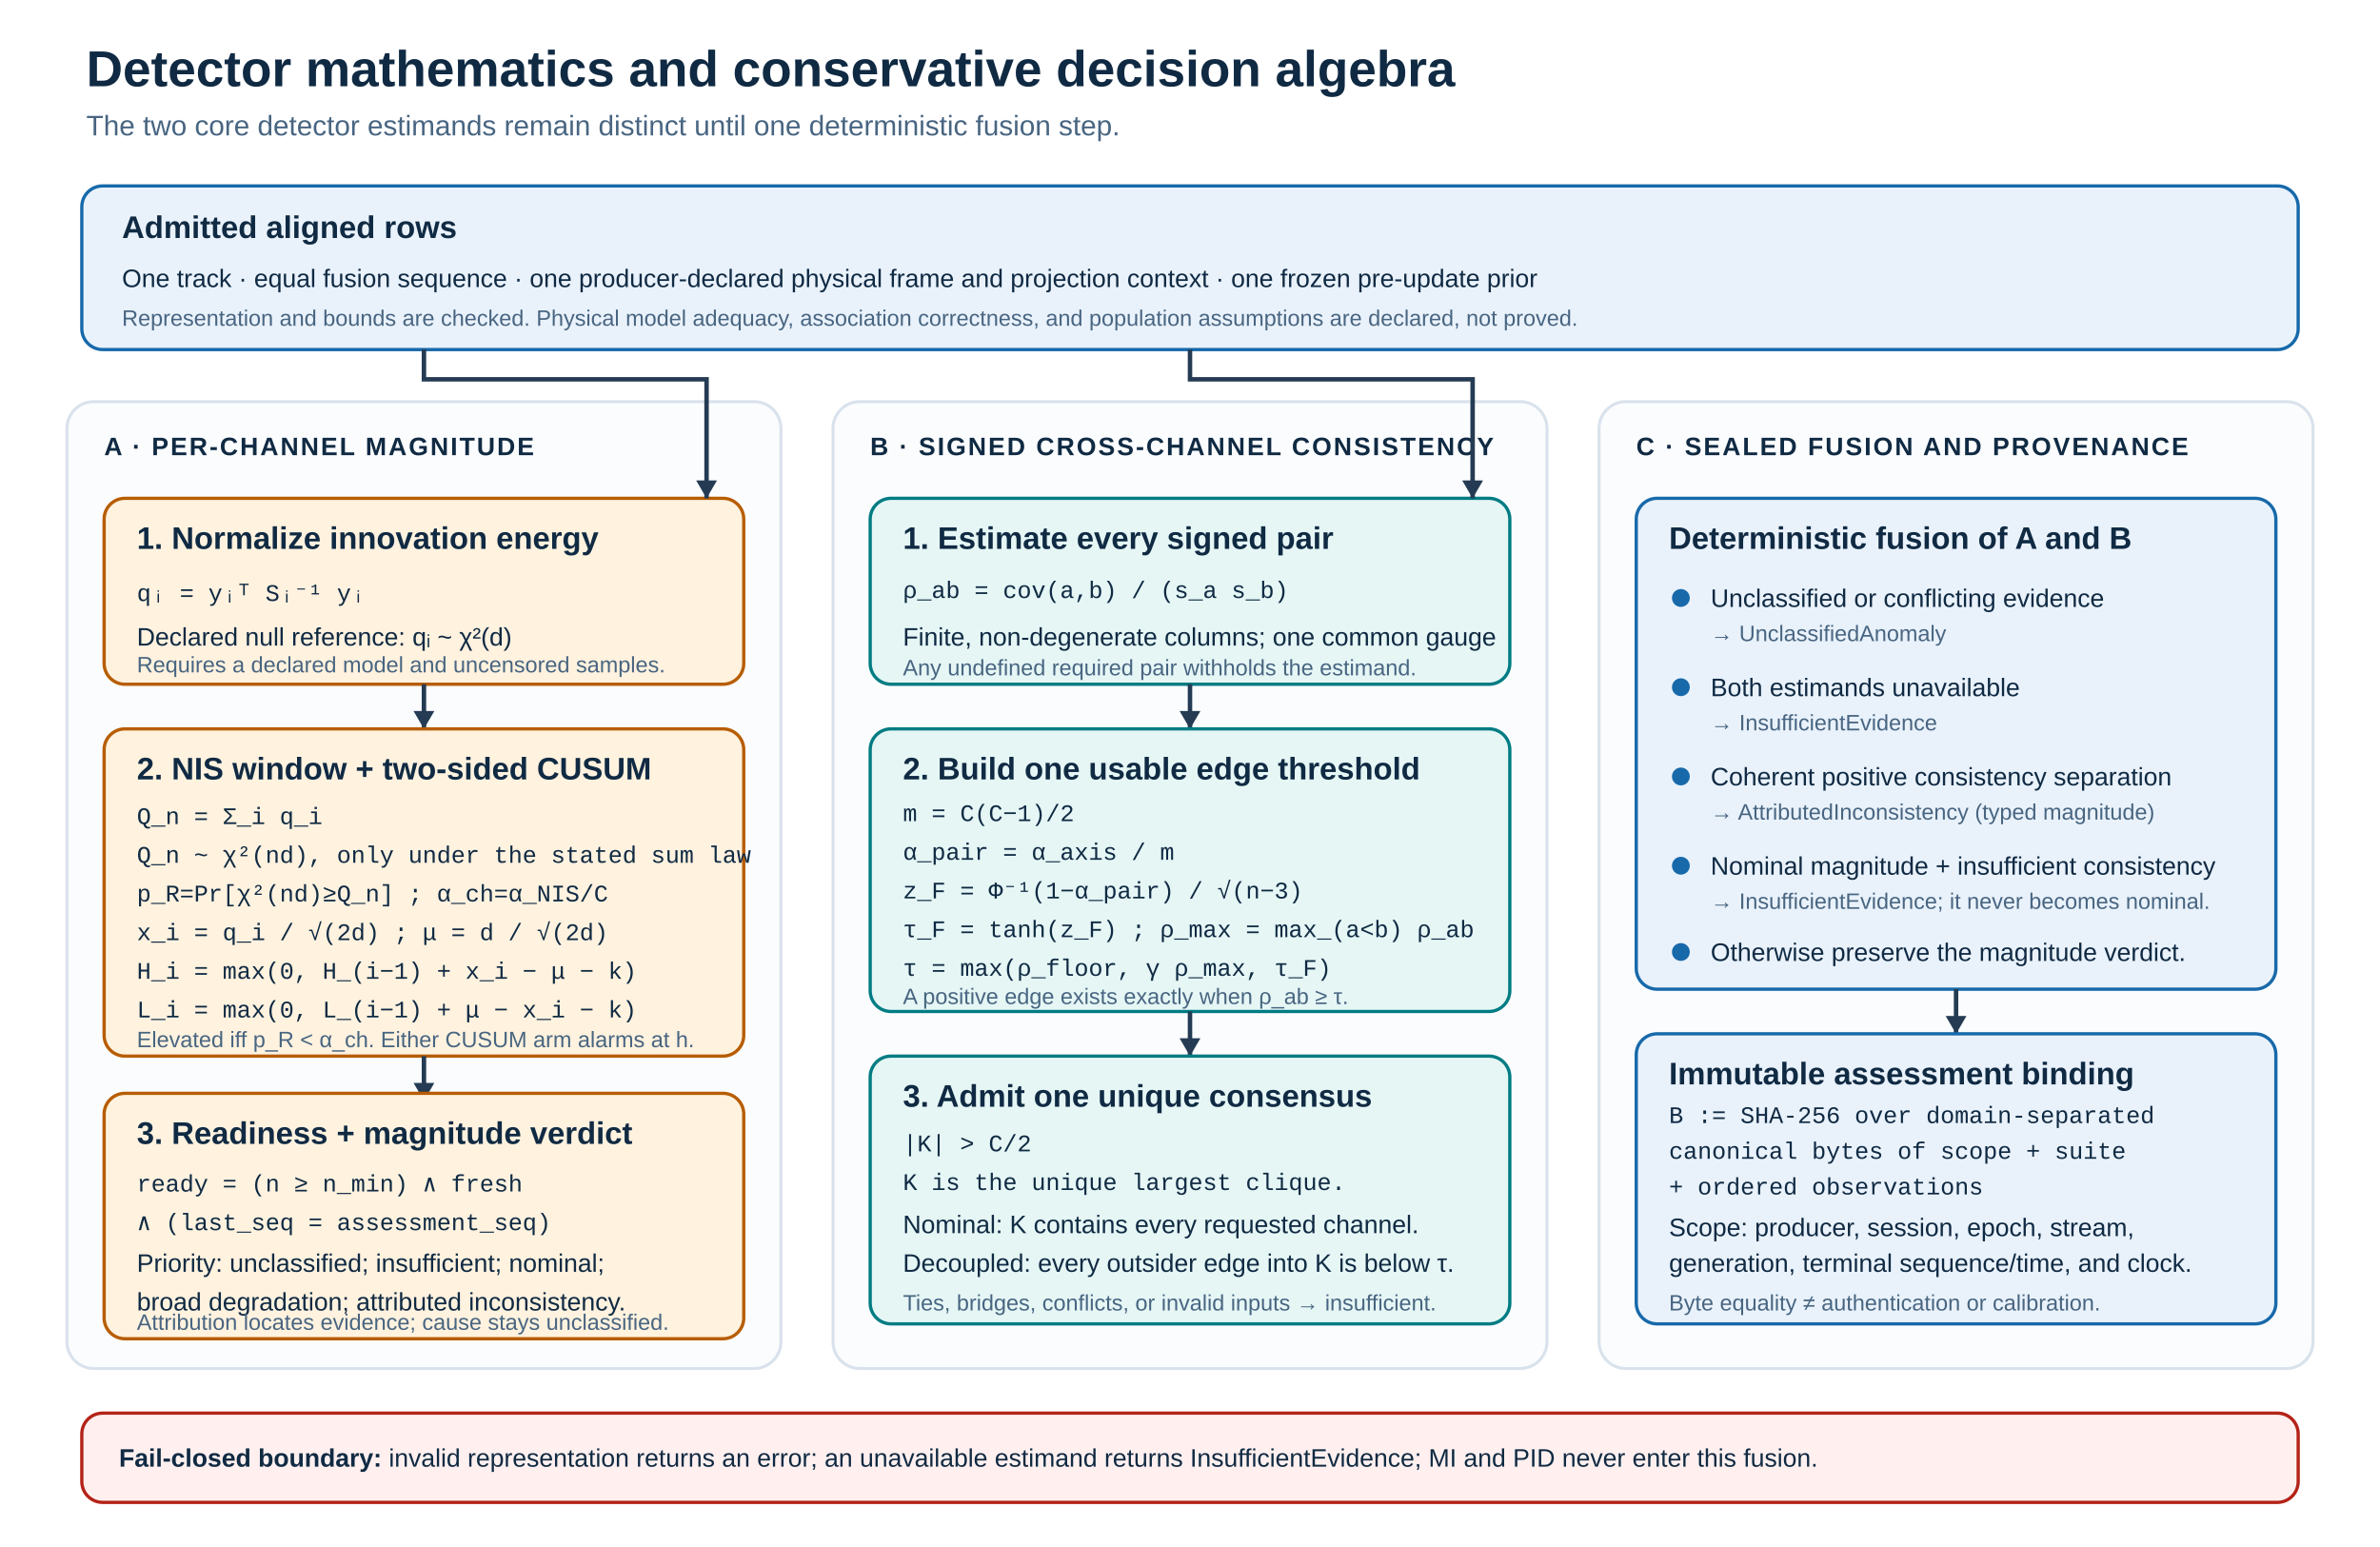
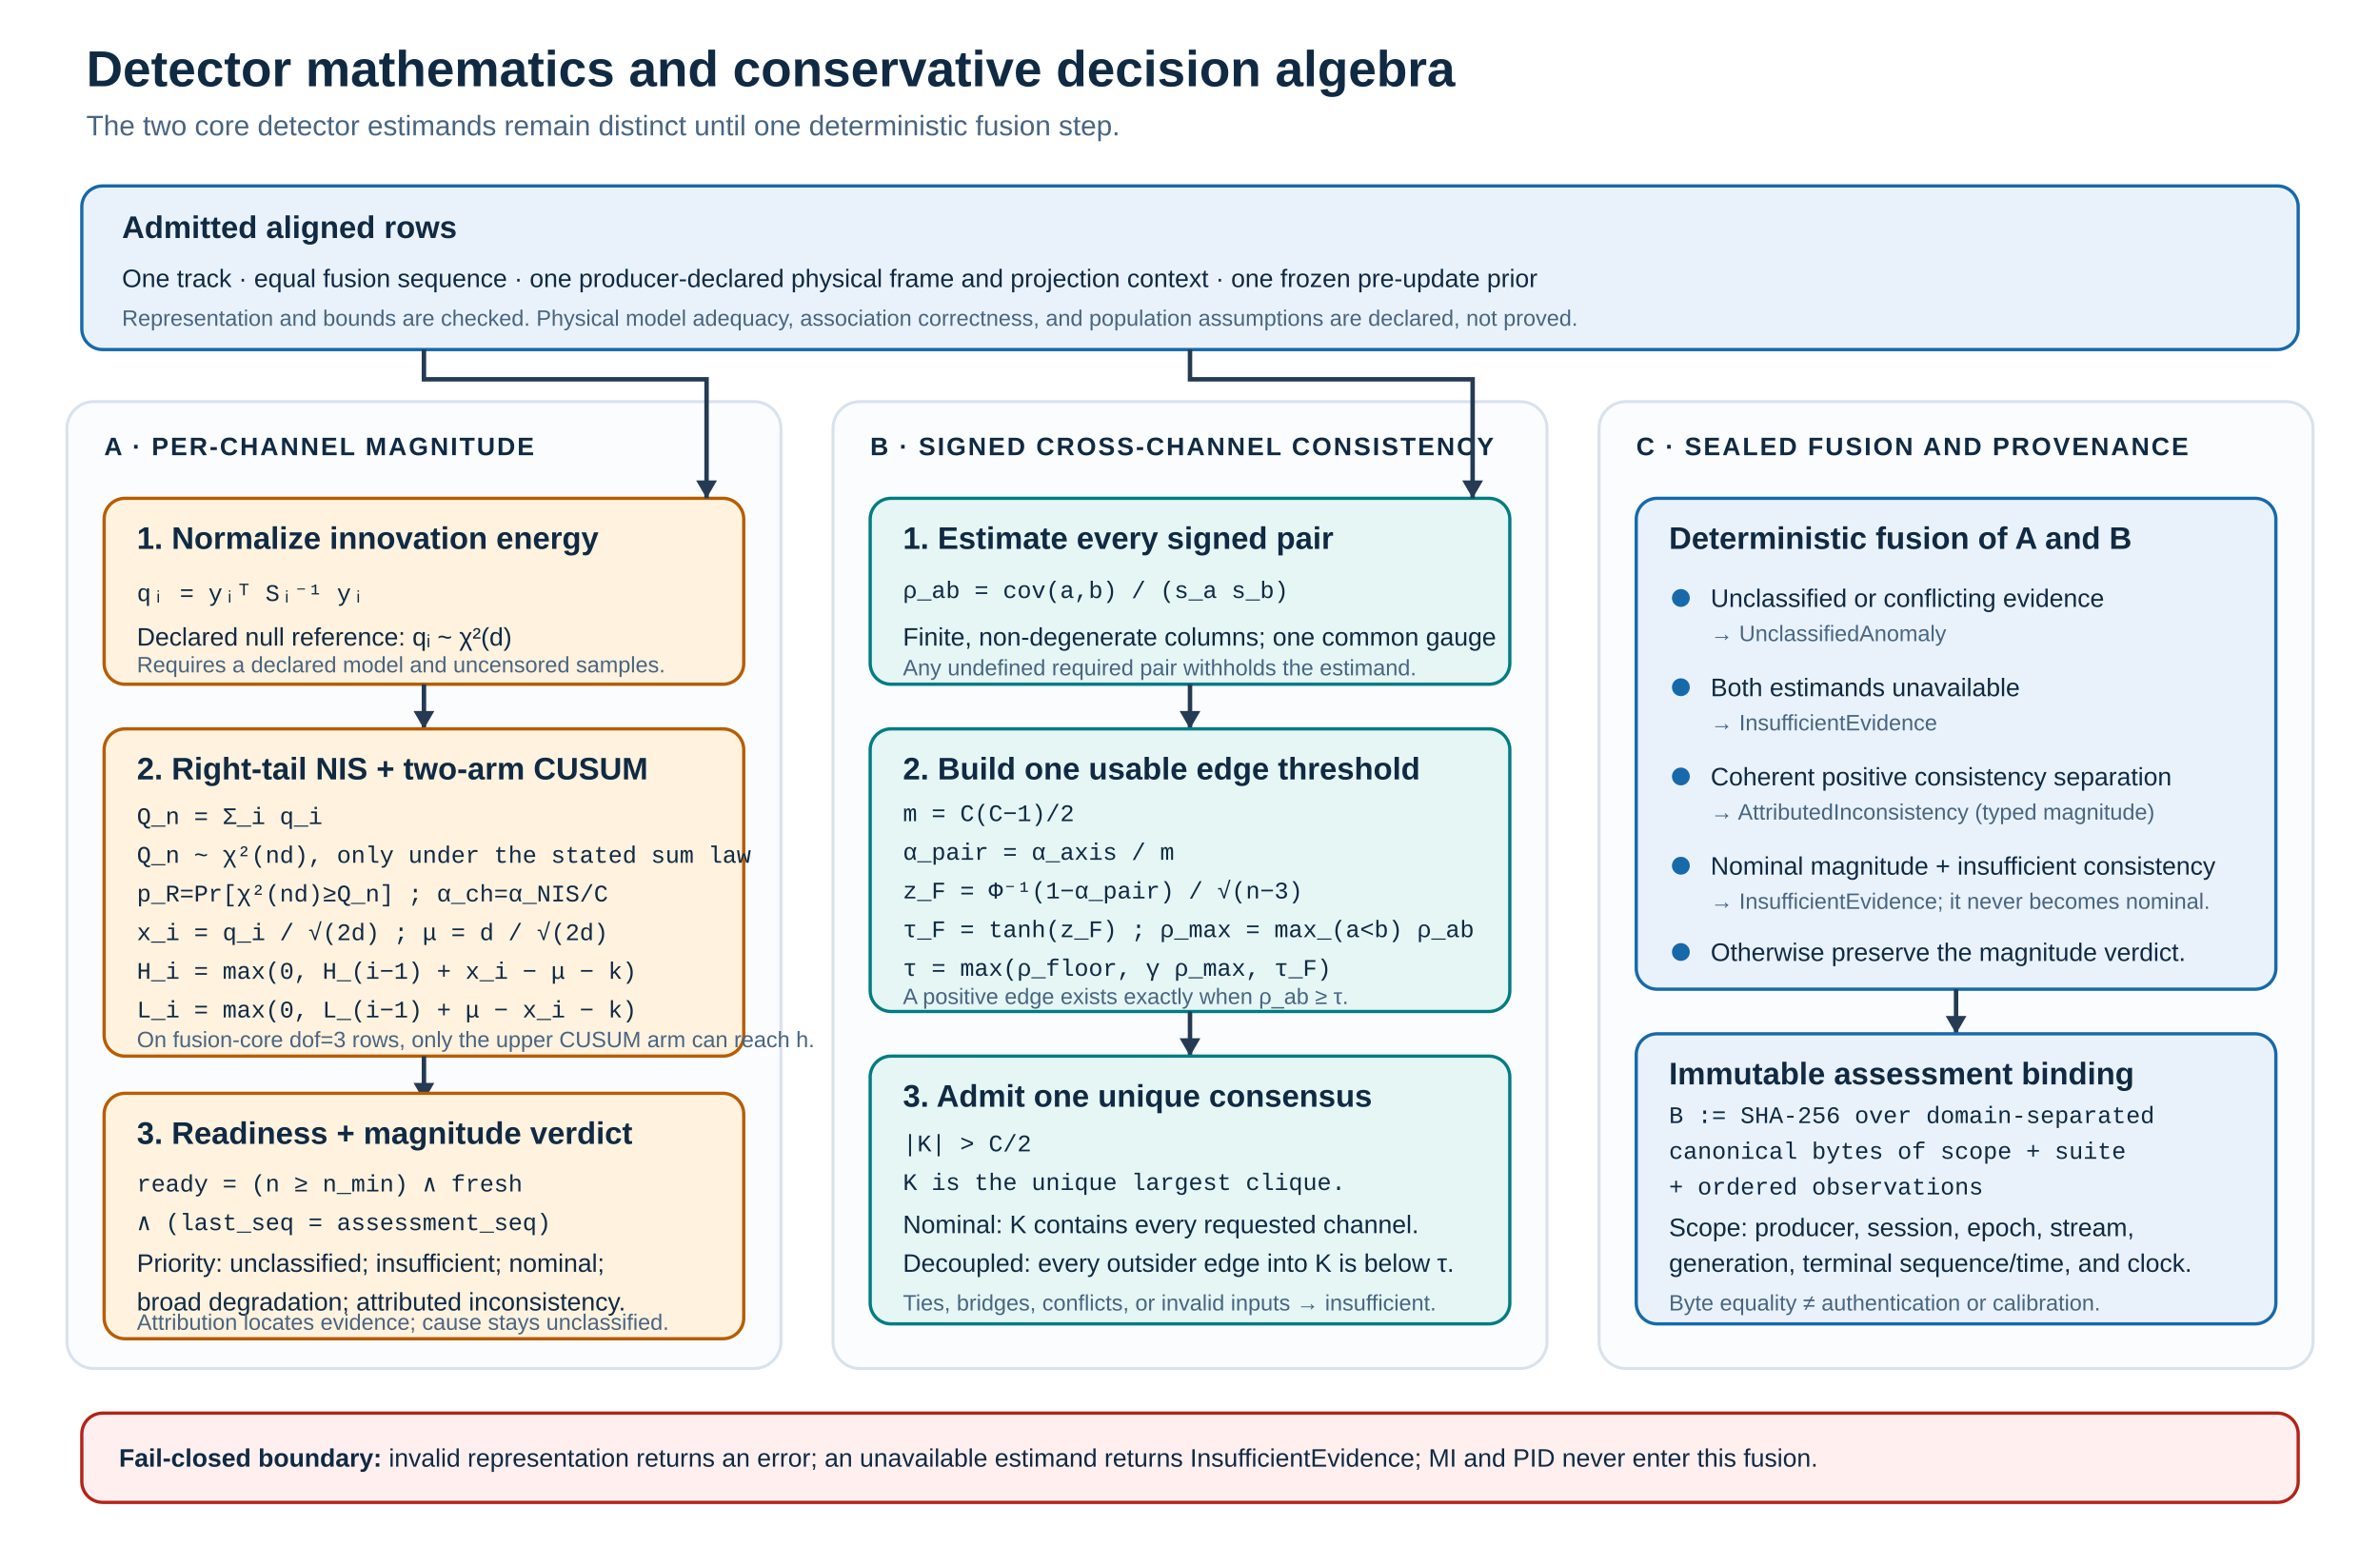
- <svg xmlns="http://www.w3.org/2000/svg" width="1600" height="1040" viewBox="0 0 1600 1040" role="img" aria-labelledby="title desc" xml:lang="en">
+ <svg xmlns="http://www.w3.org/2000/svg" width="1600" height="1040" viewBox="0 0 1600 1040" role="img" aria-labelledby="title desc" xml:lang="en" focusable="false">
  <defs>
    <style>
      text { font-family: Arial, Helvetica, sans-serif; fill: #102a43; }
      .title { font-size: 34px; font-weight: 700; }
      .subtitle { font-size: 19px; fill: #486581; }
      .section { font-size: 17px; font-weight: 700; letter-spacing: 1.3px; }
      .node-title { font-size: 21px; font-weight: 700; }
      .body { font-size: 17px; }
      .small { font-size: 15px; fill: #486581; }
      .equation { font-family: Menlo, Consolas, "Liberation Mono", monospace; font-size: 16px; }
      .lane { fill: #fbfcfe; stroke: #d9e2ec; stroke-width: 2; rx: 18; }
      .node { stroke-width: 2.2; rx: 14; }
      .input { fill: #e9f2fb; stroke: #1769aa; }
      .magnitude { fill: #fff2df; stroke: #b75d00; }
      .consistency { fill: #e5f6f5; stroke: #007c83; }
      .fusion { fill: #e9f2fb; stroke: #1769aa; }
      .warning { fill: #fff0ef; stroke: #b42318; }
      .arrow { fill: none; stroke: #243b53; stroke-width: 3; }
      .arrowhead { fill: #243b53; }
      .divider { stroke: #bcccdc; stroke-width: 1.8; }
      .dot-orange { fill: #b75d00; }
      .dot-teal { fill: #007c83; }
      .dot-blue { fill: #1769aa; }
    </style>
  </defs>
  <rect width="1600" height="1040" fill="#ffffff" />
  <text x="58" y="58" class="title">Detector mathematics and conservative decision algebra</text>
  <text x="58" y="91" class="subtitle">The two core detector estimands remain distinct until one deterministic fusion step.</text>
  <rect x="55" y="125" width="1490" height="110" rx="14" class="node input" />
  <text x="82" y="160" class="node-title">Admitted aligned rows</text>
  <text x="82" y="193" class="body">One track · equal fusion sequence · one producer-declared physical frame and projection context · one frozen pre-update prior</text>
  <text x="82" y="219" class="small">Representation and bounds are checked. Physical model adequacy, association correctness, and population assumptions are declared, not proved.</text>
  <rect x="45" y="270" width="480" height="650" rx="18" class="lane" />
  <text x="70" y="306" class="section" fill="#8a4700">A · PER-CHANNEL MAGNITUDE</text>
  <rect x="70" y="335" width="430" height="125" rx="14" class="node magnitude" />
  <text x="92" y="369" class="node-title">1. Normalize innovation energy</text>
  <text x="92" y="404" class="equation">qᵢ = yᵢᵀ Sᵢ⁻¹ yᵢ</text>
  <text x="92" y="434" class="body">Declared null reference: qᵢ ~ χ²(d)</text>
  <text x="92" y="452" class="small">Requires a declared model and uncensored samples.</text>
  <path d="M285 460 V490" class="arrow" />
  <path d="M278 478 L285 490 L292 478 Z" class="arrowhead" />
  <rect x="70" y="490" width="430" height="220" rx="14" class="node magnitude" />
-   <text x="92" y="524" class="node-title">2. NIS window + two-sided CUSUM</text>
+   <text x="92" y="524" class="node-title">2. Right-tail NIS + two-arm CUSUM</text>
  <text x="92" y="554" class="equation">Q_n = Σ_i q_i</text>
  <text x="92" y="580" class="equation">Q_n ~ χ²(nd), only under the stated sum law</text>
  <text x="92" y="606" class="equation">p_R=Pr[χ²(nd)≥Q_n]   ;   α_ch=α_NIS/C</text>
  <text x="92" y="632" class="equation">x_i = q_i / √(2d)   ;   μ = d / √(2d)</text>
  <text x="92" y="658" class="equation">H_i = max(0, H_(i−1) + x_i − μ − k)</text>
  <text x="92" y="684" class="equation">L_i = max(0, L_(i−1) + μ − x_i − k)</text>
-   <text x="92" y="704" class="small">Elevated iff p_R &lt; α_ch. Either CUSUM arm alarms at h.</text>
+   <text x="92" y="704" class="small">On fusion-core dof=3 rows, only the upper CUSUM arm can reach h.</text>
  <path d="M285 710 V740" class="arrow" />
  <path d="M278 728 L285 740 L292 728 Z" class="arrowhead" />
  <rect x="70" y="735" width="430" height="165" rx="14" class="node magnitude" />
  <text x="92" y="769" class="node-title">3. Readiness + magnitude verdict</text>
  <text x="92" y="801" class="equation">ready = (n ≥ n_min) ∧ fresh</text>
  <text x="92" y="827" class="equation">        ∧ (last_seq = assessment_seq)</text>
  <text x="92" y="855" class="body">Priority: unclassified; insufficient; nominal;</text>
  <text x="92" y="881" class="body">broad degradation; attributed inconsistency.</text>
  <text x="92" y="894" class="small">Attribution locates evidence; cause stays unclassified.</text>
  <rect x="560" y="270" width="480" height="650" rx="18" class="lane" />
  <text x="585" y="306" class="section" fill="#00656b">B · SIGNED CROSS-CHANNEL CONSISTENCY</text>
  <rect x="585" y="335" width="430" height="125" rx="14" class="node consistency" />
  <text x="607" y="369" class="node-title">1. Estimate every signed pair</text>
  <text x="607" y="402" class="equation">ρ_ab = cov(a,b) / (s_a s_b)</text>
  <text x="607" y="434" class="body">Finite, non-degenerate columns; one common gauge</text>
  <text x="607" y="454" class="small">Any undefined required pair withholds the estimand.</text>
  <path d="M800 460 V490" class="arrow" />
  <path d="M793 478 L800 490 L807 478 Z" class="arrowhead" />
  <rect x="585" y="490" width="430" height="190" rx="14" class="node consistency" />
  <text x="607" y="524" class="node-title">2. Build one usable edge threshold</text>
  <text x="607" y="552" class="equation">m = C(C−1)/2</text>
  <text x="607" y="578" class="equation">α_pair = α_axis / m</text>
  <text x="607" y="604" class="equation">z_F = Φ⁻¹(1−α_pair) / √(n−3)</text>
  <text x="607" y="630" class="equation">τ_F = tanh(z_F)   ;   ρ_max = max_(a&lt;b) ρ_ab</text>
  <text x="607" y="656" class="equation">τ = max(ρ_floor, γ ρ_max, τ_F)</text>
  <text x="607" y="675" class="small">A positive edge exists exactly when ρ_ab ≥ τ.</text>
  <path d="M800 680 V710" class="arrow" />
  <path d="M793 698 L800 710 L807 698 Z" class="arrowhead" />
  <rect x="585" y="710" width="430" height="180" rx="14" class="node consistency" />
  <text x="607" y="744" class="node-title">3. Admit one unique consensus</text>
  <text x="607" y="774" class="equation">|K| &gt; C/2</text>
  <text x="607" y="800" class="equation">K is the unique largest clique.</text>
  <text x="607" y="829" class="body">Nominal: K contains every requested channel.</text>
  <text x="607" y="855" class="body">Decoupled: every outsider edge into K is below τ.</text>
  <text x="607" y="881" class="small">Ties, bridges, conflicts, or invalid inputs → insufficient.</text>
  <rect x="1075" y="270" width="480" height="650" rx="18" class="lane" />
  <text x="1100" y="306" class="section" fill="#14568a">C · SEALED FUSION AND PROVENANCE</text>
  <rect x="1100" y="335" width="430" height="330" rx="14" class="node fusion" />
  <text x="1122" y="369" class="node-title">Deterministic fusion of A and B</text>
  <circle cx="1130" cy="402" r="6" class="dot-blue" />
  <text x="1150" y="408" class="body">Unclassified or conflicting evidence</text>
  <text x="1150" y="431" class="small">→ UnclassifiedAnomaly</text>
  <circle cx="1130" cy="462" r="6" class="dot-blue" />
  <text x="1150" y="468" class="body">Both estimands unavailable</text>
  <text x="1150" y="491" class="small">→ InsufficientEvidence</text>
  <circle cx="1130" cy="522" r="6" class="dot-blue" />
  <text x="1150" y="528" class="body">Coherent positive consistency separation</text>
  <text x="1150" y="551" class="small">→ AttributedInconsistency (typed magnitude)</text>
  <circle cx="1130" cy="582" r="6" class="dot-blue" />
  <text x="1150" y="588" class="body">Nominal magnitude + insufficient consistency</text>
  <text x="1150" y="611" class="small">→ InsufficientEvidence; it never becomes nominal.</text>
  <circle cx="1130" cy="640" r="6" class="dot-blue" />
  <text x="1150" y="646" class="body">Otherwise preserve the magnitude verdict.</text>
  <path d="M1315 665 V695" class="arrow" />
  <path d="M1308 683 L1315 695 L1322 683 Z" class="arrowhead" />
  <rect x="1100" y="695" width="430" height="195" rx="14" class="node fusion" />
  <text x="1122" y="729" class="node-title">Immutable assessment binding</text>
  <text x="1122" y="755" class="equation">B := SHA-256 over domain-separated</text>
  <text x="1122" y="779" class="equation">     canonical bytes of scope + suite</text>
  <text x="1122" y="803" class="equation">     + ordered observations</text>
  <text x="1122" y="831" class="body">Scope: producer, session, epoch, stream,</text>
  <text x="1122" y="855" class="body">generation, terminal sequence/time, and clock.</text>
  <text x="1122" y="881" class="small">Byte equality ≠ authentication or calibration.</text>
  <path d="M285 235 V255 H475 V335" class="arrow" />
  <path d="M468 323 L475 335 L482 323 Z" class="arrowhead" />
  <path d="M800 235 V255 H990 V335" class="arrow" />
  <path d="M983 323 L990 335 L997 323 Z" class="arrowhead" />
  <rect x="55" y="950" width="1490" height="60" rx="14" class="node warning" />
  <text x="80" y="986" class="body">
    <tspan font-weight="700">Fail-closed boundary:</tspan> invalid representation returns an error; an unavailable estimand returns InsufficientEvidence; MI and PID never enter this fusion.</text>
</svg>
